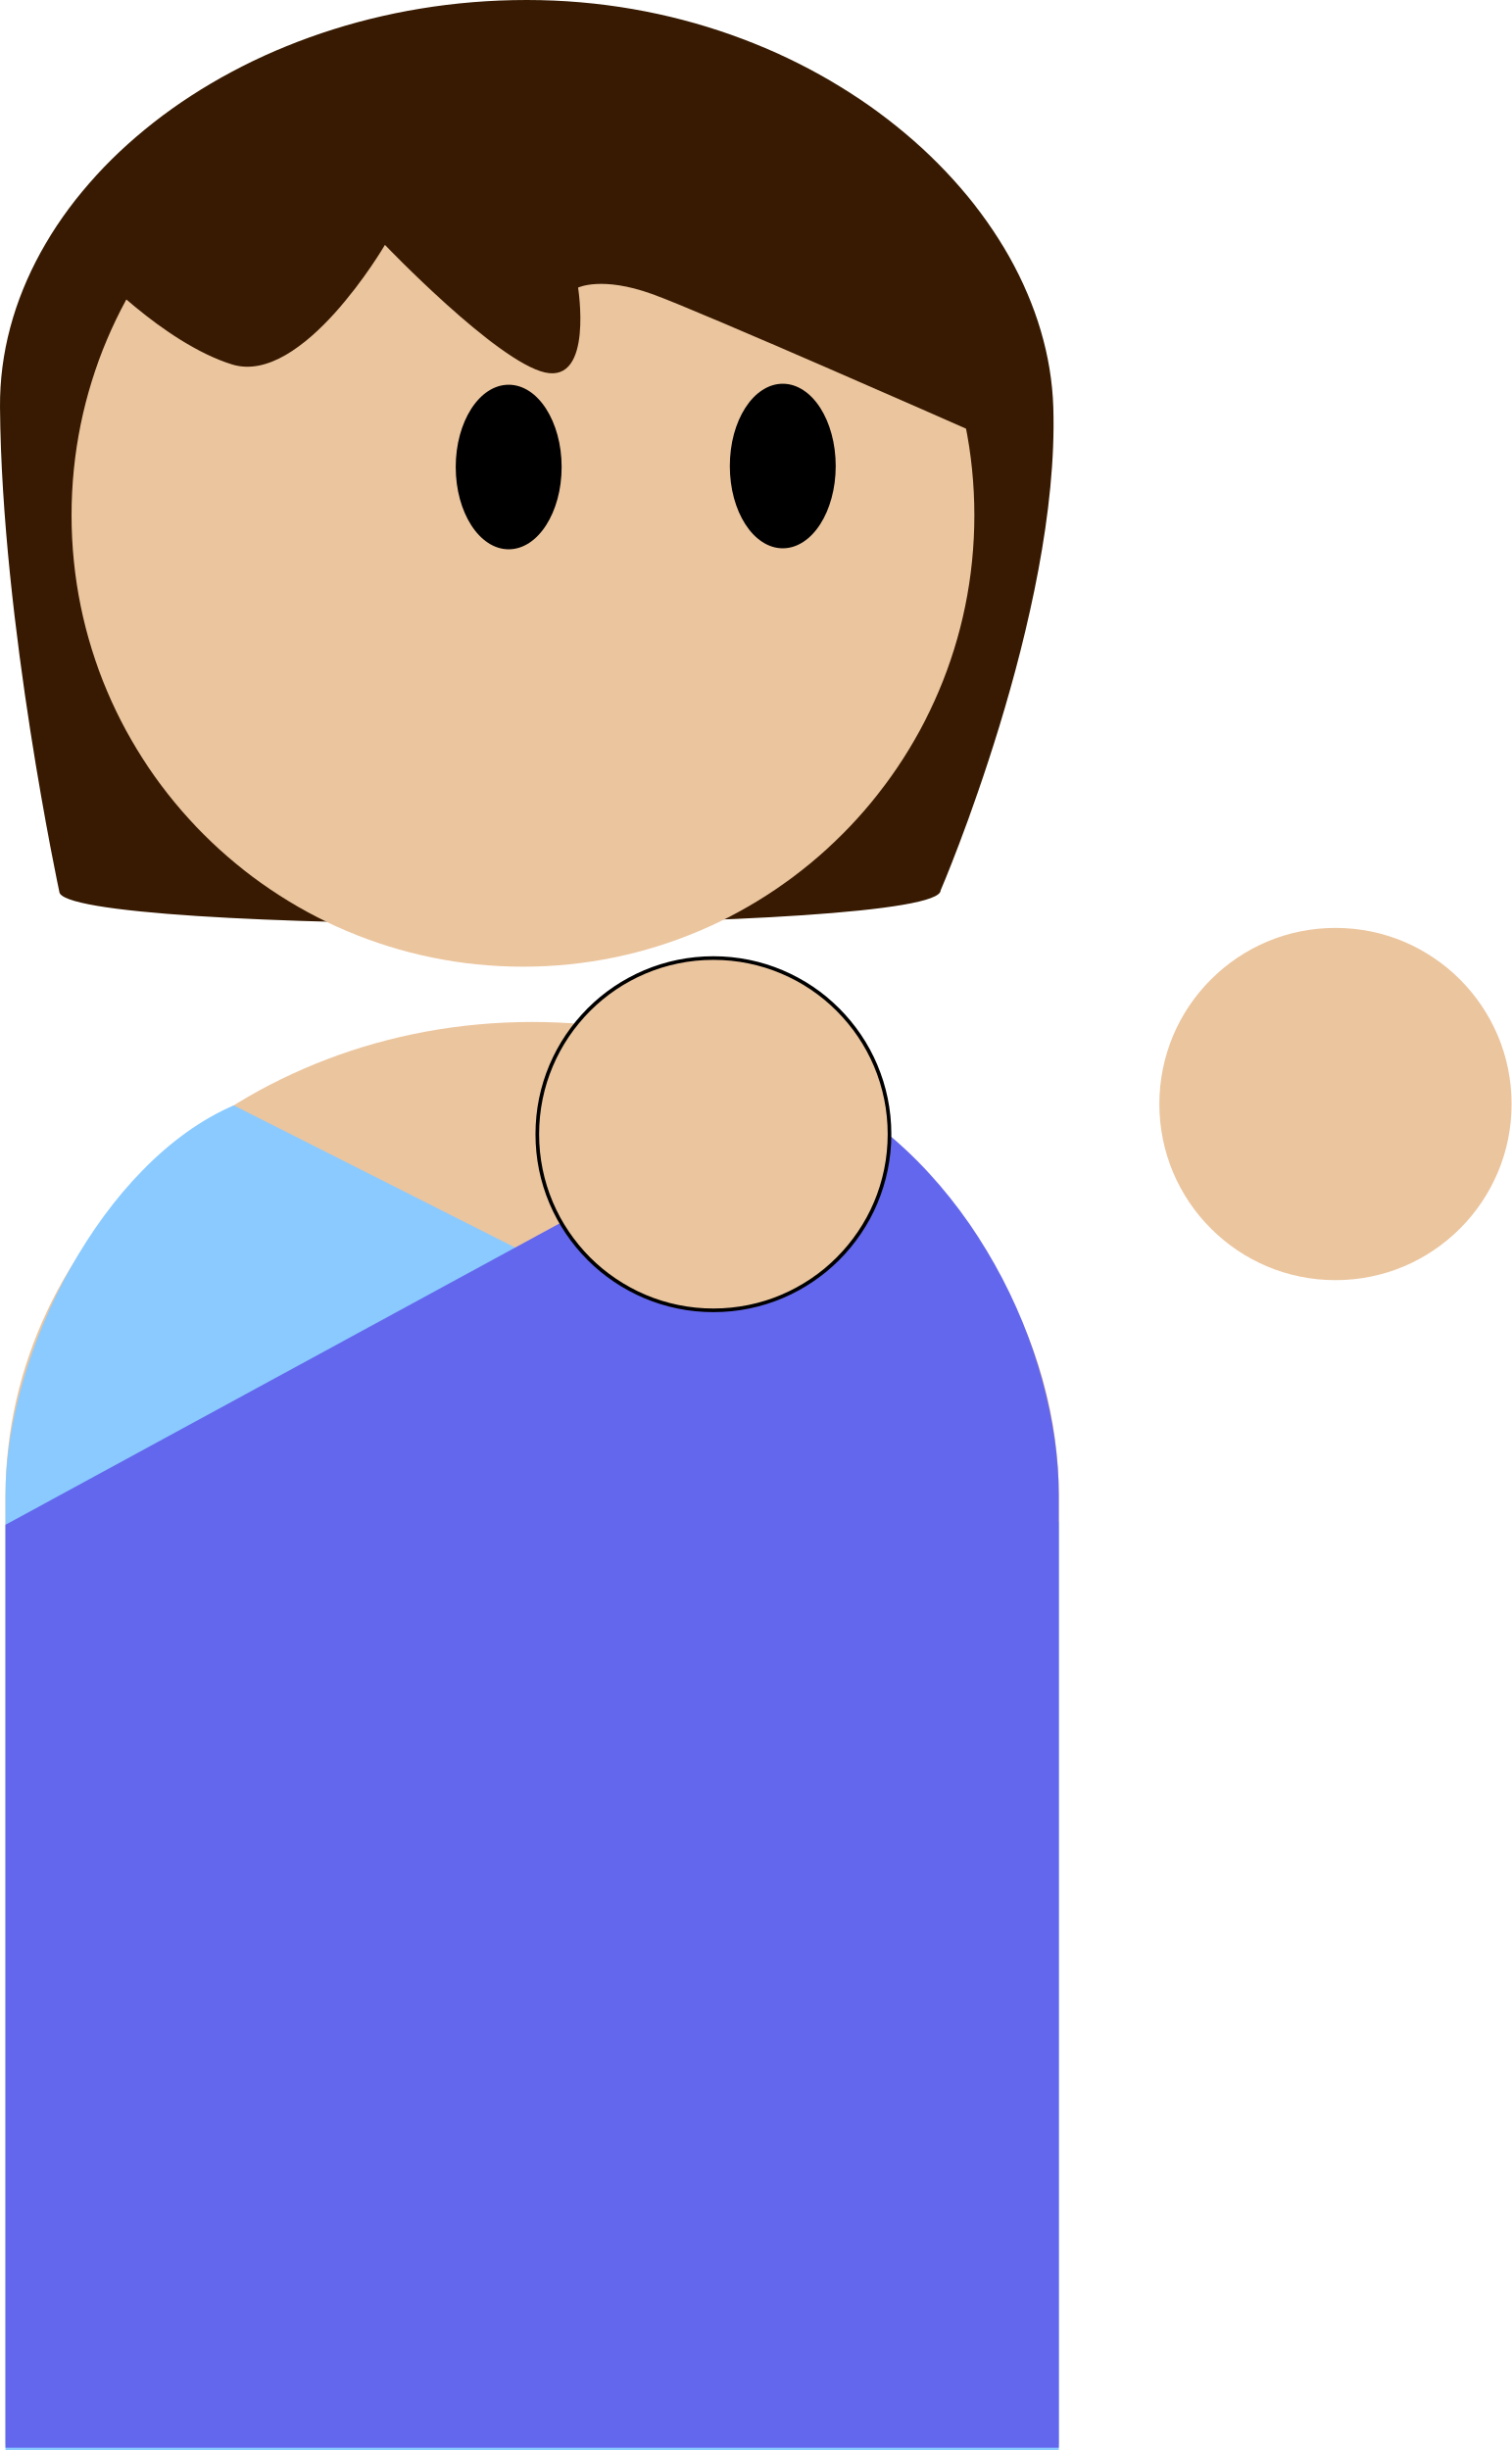
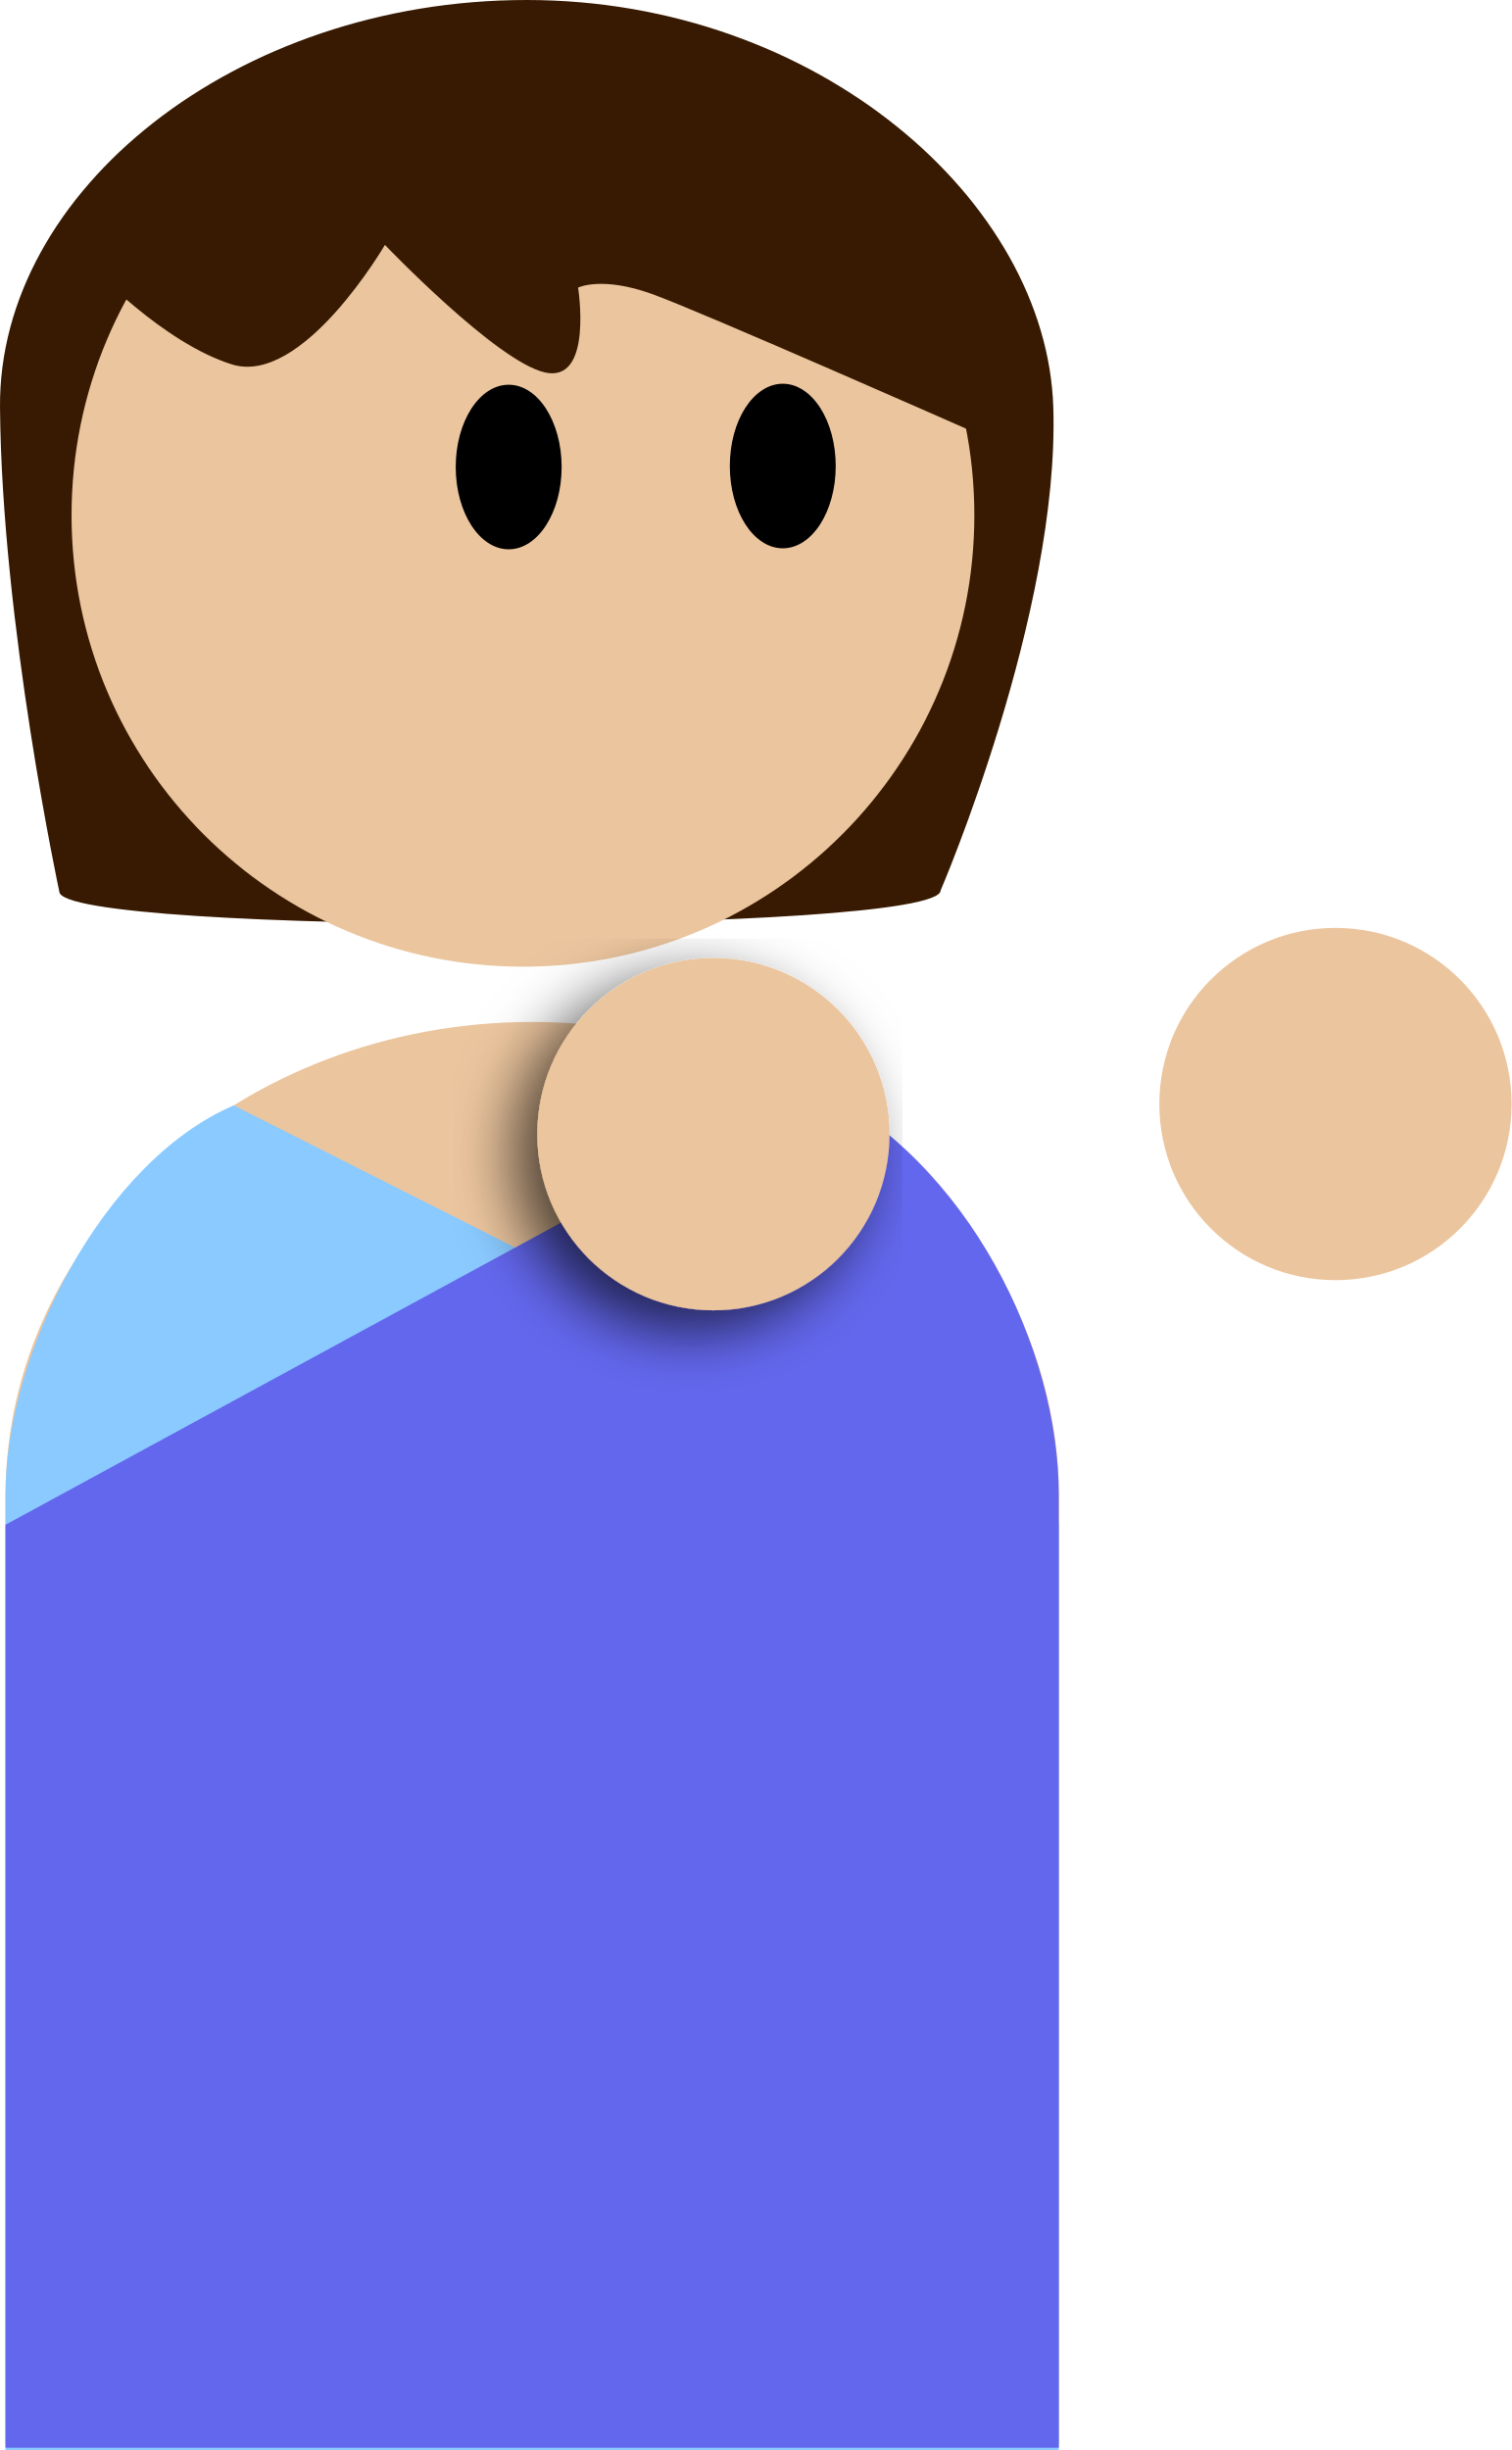
<svg xmlns="http://www.w3.org/2000/svg" stroke-miterlimit="10" style="fill-rule:nonzero;clip-rule:evenodd;stroke-linecap:round;stroke-linejoin:round;" version="1.1" xml:space="preserve" viewBox="651.47 1266.44 516.86 837.66">
  <defs>
+     <filter color-interpolation-filters="sRGB" filterUnits="userSpaceOnUse" height="161.878" id="Filter" width="161.875" x="806.344" y="1580.29">
+       <feDropShadow dx="-8.127" dy="7.015" flood-color="#020202" flood-opacity="0.678" in="SourceGraphic" result="Shadow" stdDeviation="10.36" />
+     </filter>
    <clipPath id="TextBounds">
      <rect height="1" transform="matrix(1 -0 -0 1 -995.264 -2145.82)" width="0" x="995.264" y="2145.82" />
    </clipPath>
    <clipPath id="TextBounds_2">
      <rect height="1" transform="matrix(1 -0 -0 1 -1225.42 -2205.89)" width="0" x="1225.42" y="2205.89" />
    </clipPath>
  </defs>
  <g id="Layer-1">
    <path d="M831.551 1266.44C732.096 1266.44 650.884 1331.72 651.474 1405.69C652.064 1479.66 671.747 1571.26 671.747 1571.26C671.747 1586.24 973.105 1585.85 973.105 1570.87C973.105 1570.87 1013.84 1476.18 1011.63 1405.69C1009.42 1335.2 931.005 1266.44 831.551 1266.44Z" fill="#371a01" fill-rule="nonzero" opacity="1" stroke="none" />
-     <path d="M833.431 1615.85C733.977 1615.85 653.354 1688.42 653.354 1777.95L653.354 2102.14L1013.51 2102.14L1013.51 1777.95C1013.51 1688.42 932.886 1615.85 833.431 1615.85Z" fill="#ebc59e" fill-rule="nonzero" opacity="1" stroke="none" />
-     <path d="M731.386 1644.37C686.557 1663.68 653.354 1729.07 653.354 1777.55L653.354 2104.1L1013.51 2104.1L1013.51 1786.88L731.386 1644.37Z" fill="#8acaff" fill-rule="nonzero" opacity="1" stroke="none" />
-     <path d="M929.616 1637.52L653.354 1787.76L653.354 2103.32L1013.51 2103.32L1013.51 1777.59C1013.51 1727.71 983.029 1663.84 929.616 1637.52Z" fill="#6367ed" fill-rule="nonzero" opacity="1" stroke="none" />
+     <g opacity="1">
+       <path d="M833.431 1615.85C733.977 1615.85 653.354 1688.42 653.354 1777.95L653.354 2102.14L1013.51 2102.14L1013.51 1777.95C1013.51 1688.42 932.886 1615.85 833.431 1615.85Z" fill="#ebc59e" fill-rule="nonzero" opacity="1" stroke="none" />
+       <path d="M731.386 1644.37C686.557 1663.68 653.354 1729.07 653.354 1777.55L653.354 2104.1L1013.51 2104.1L1013.51 1786.88L731.386 1644.37Z" fill="#8acaff" fill-rule="nonzero" opacity="1" stroke="none" />
+       <path d="M929.616 1637.52L653.354 1787.76L653.354 2103.32L1013.51 2103.32L1013.51 1777.59C1013.51 1727.71 983.029 1663.84 929.616 1637.52Z" fill="#6367ed" fill-rule="nonzero" opacity="1" stroke="none" />
+     </g>
    <path d="M675.936 1442.6C675.936 1357.36 745.04 1288.25 830.284 1288.25C915.528 1288.25 984.631 1357.36 984.631 1442.6C984.631 1527.85 915.528 1596.95 830.284 1596.95C745.04 1596.95 675.936 1527.85 675.936 1442.6Z" fill="#ebc59e" fill-rule="nonzero" opacity="1" stroke="none" />
    <path d="M1047.89 1643.91C1047.89 1610.65 1074.85 1583.69 1108.11 1583.69C1141.37 1583.69 1168.33 1610.65 1168.33 1643.91C1168.33 1677.17 1141.37 1704.13 1108.11 1704.13C1074.85 1704.13 1047.89 1677.17 1047.89 1643.91Z" fill="#ebc59e" fill-rule="nonzero" opacity="1" stroke="none" />
-     <path d="M835.191 1654.22C835.191 1620.96 862.152 1594 895.409 1594C928.667 1594 955.628 1620.96 955.628 1654.22C955.628 1687.48 928.667 1714.44 895.409 1714.44C862.152 1714.44 835.191 1687.48 835.191 1654.22Z" fill="#ebc59e" fill-rule="nonzero" opacity="1" stroke="#000000" stroke-linecap="butt" stroke-linejoin="miter" stroke-width="1.245" />
+     <path d="M835.191 1654.22C835.191 1620.96 862.152 1594 895.409 1594C928.667 1594 955.628 1620.96 955.628 1654.22C955.628 1687.48 928.667 1714.44 895.409 1714.44C862.152 1714.44 835.191 1687.48 835.191 1654.22Z" fill="#ebc59e" fill-rule="nonzero" filter="url(#Filter)" stroke="none" />
    <path d="M807.299 1426.12C807.299 1410.58 815.405 1397.98 825.405 1397.98C835.405 1397.98 843.511 1410.58 843.511 1426.12C843.511 1441.65 835.405 1454.25 825.405 1454.25C815.405 1454.25 807.299 1441.65 807.299 1426.12Z" fill="#000000" fill-rule="nonzero" opacity="1" stroke="none" />
    <path d="M901.019 1425.78C901.019 1410.24 909.126 1397.64 919.125 1397.64C929.125 1397.64 937.232 1410.24 937.232 1425.78C937.232 1441.31 929.125 1453.91 919.125 1453.91C909.126 1453.91 901.019 1441.31 901.019 1425.78Z" fill="#000000" fill-rule="nonzero" opacity="1" stroke="none" />
    <g opacity="1" />
    <text clip-path="url(#TextBounds)" fill="#000000" font-family="Helvetica" font-size="24" opacity="1" stroke="none" text-anchor="start" transform="matrix(1 0 0 1 995.264 2145.82)" x="0" y="0" />
    <text clip-path="url(#TextBounds_2)" fill="#000000" font-family="Helvetica" font-size="24" opacity="1" stroke="none" text-anchor="start" transform="matrix(1 0 0 1 1225.42 2205.89)" x="0" y="0" />
    <path d="M682.326 1357.22C682.326 1357.22 707.127 1383.68 730.801 1391.04C754.916 1398.53 783.088 1350.17 783.088 1350.17C783.088 1350.17 821.336 1390.14 837.846 1393.79C854.357 1397.44 849.131 1364.77 849.131 1364.77C849.131 1364.77 857.248 1360.76 874.446 1366.97C891.644 1373.18 983.629 1413.81 983.629 1413.81L980.257 1383.39L978.522 1369.82L915.687 1298.74L839.501 1274.99L788.265 1282.91L741.636 1300.13L702.932 1327.94L682.326 1357.22Z" fill="#371a01" fill-rule="nonzero" opacity="1" stroke="none" />
  </g>
</svg>
